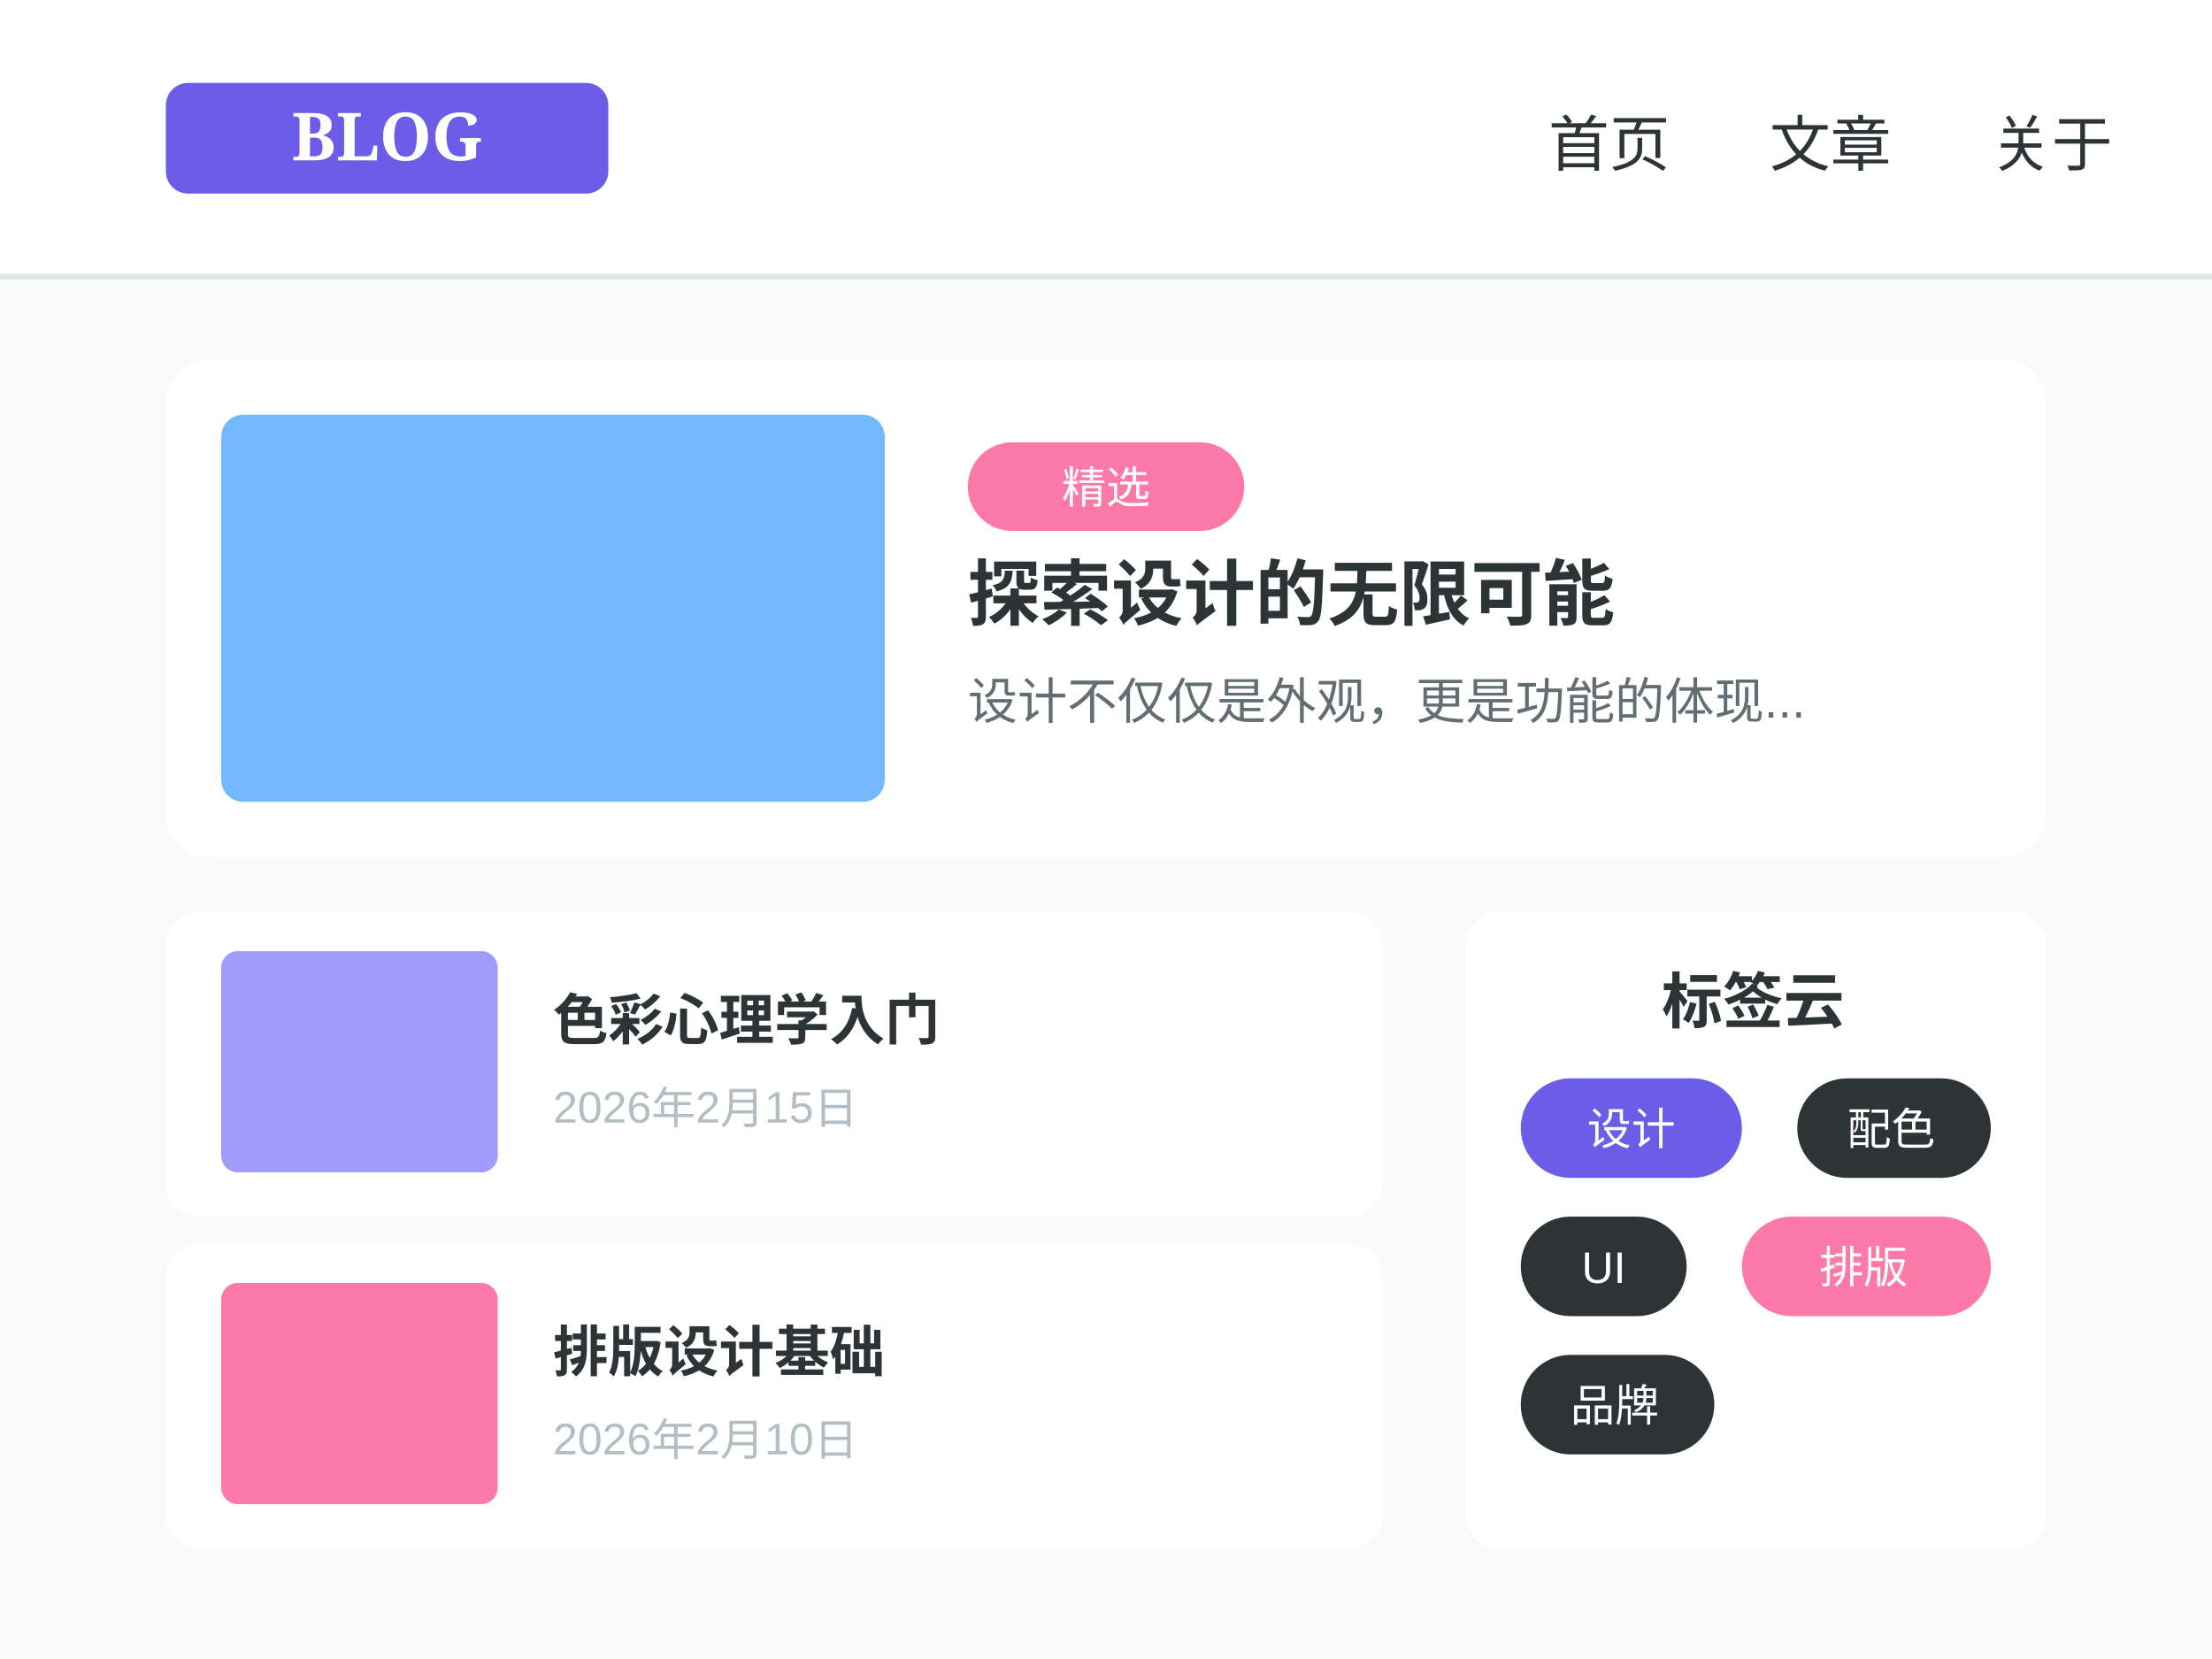
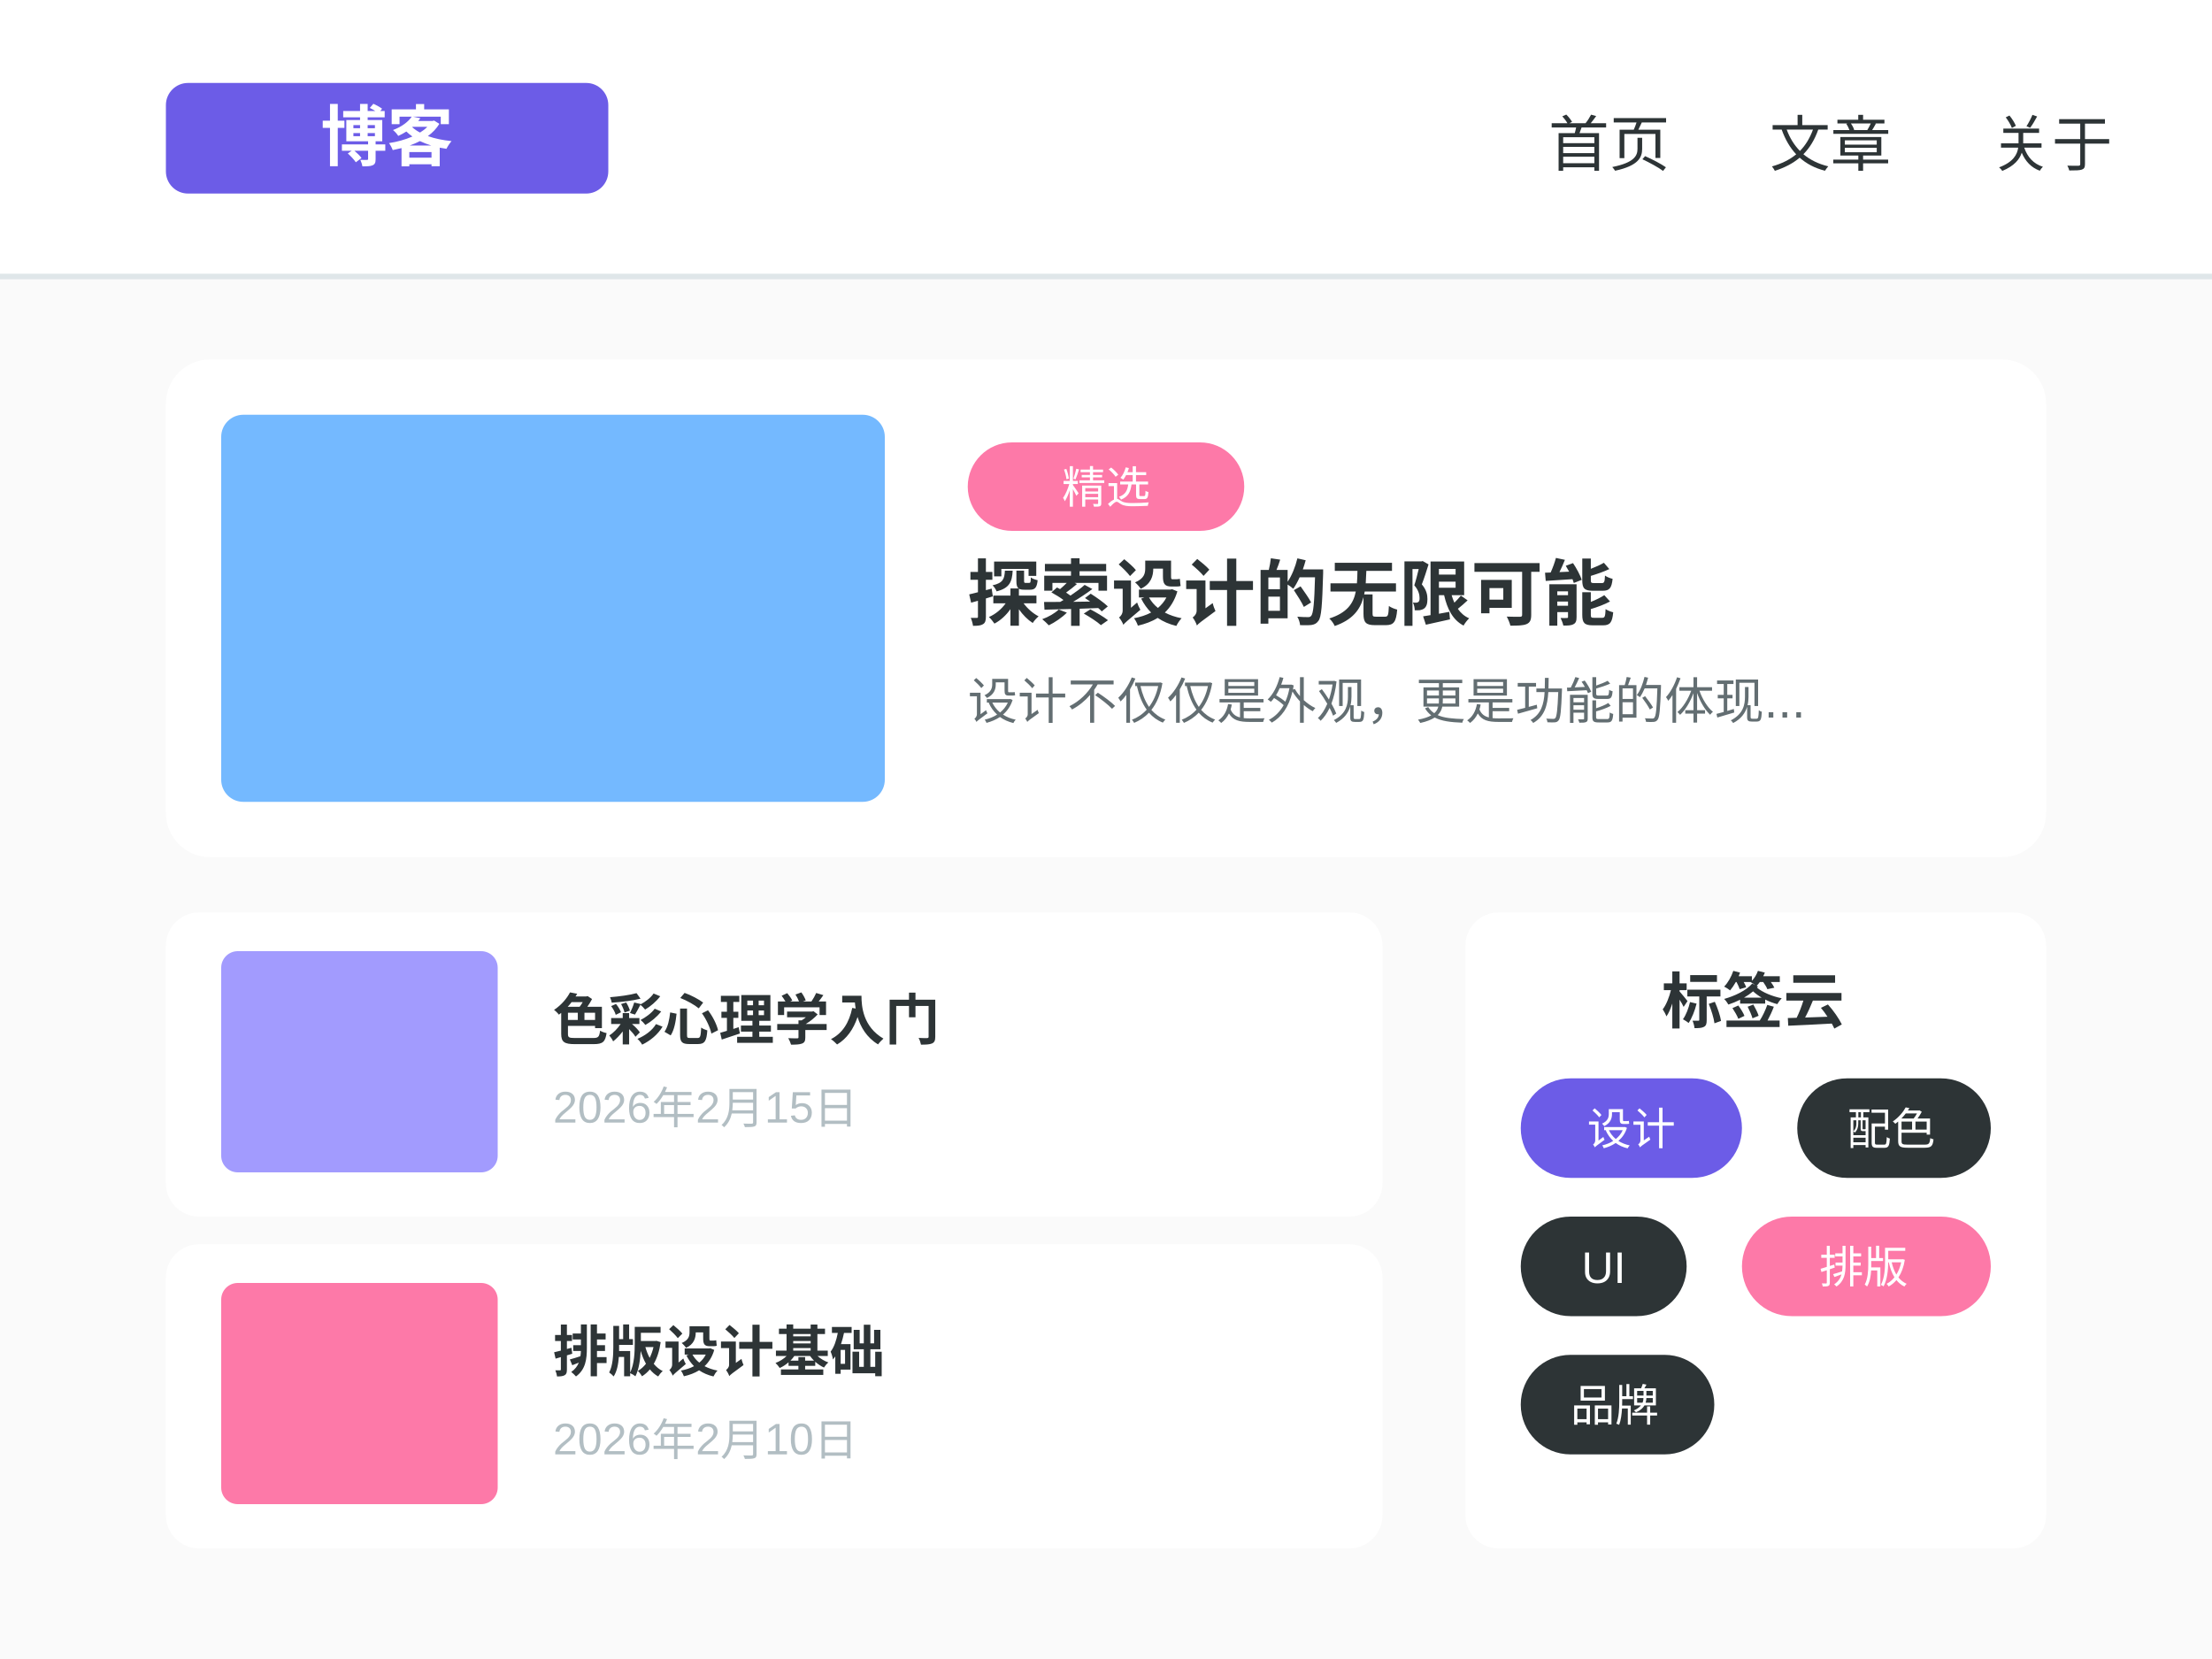
<svg xmlns="http://www.w3.org/2000/svg" viewBox="0 0 400 300">
  <rect id="background" class="background" width="400" height="300" fill="#fafafa" />
  <rect id="navbar" class="primary" x="0" y="0" width="400" height="50" fill="#ffffff" />
  <rect id="logo" class="accent" x="30" y="15" width="80" height="20" rx="4" fill="#6c5ce7" />
-   <text id="logo-text" class="text" x="70" y="29" text-anchor="middle" font-family="Georgia, serif" font-size="12" font-weight="bold" fill="#ffffff" data-fixed-color="black">BLOG</text>
+   <text id="logo-text" class="text" x="70" y="29" text-anchor="middle" font-family="Georgia, serif" font-size="12" font-weight="bold" fill="#ffffff" data-fixed-color="black">博客</text>
  <text id="nav-home" class="text" x="280" y="30" font-family="Arial, sans-serif" font-size="11" fill="#2d3436" data-fixed-color="black">首页</text>
  <text id="nav-articles" class="text" x="320" y="30" font-family="Arial, sans-serif" font-size="11" fill="#2d3436" data-fixed-color="black">文章</text>
  <text id="nav-about" class="text" x="360" y="30" font-family="Arial, sans-serif" font-size="11" fill="#2d3436" data-fixed-color="black">关于</text>
  <line id="nav-divider" class="stroke" x1="0" y1="50" x2="400" y2="50" stroke="#dfe6e9" stroke-width="1" />
  <rect id="featured-card" class="secondary" x="30" y="65" width="340" height="90" rx="8" fill="#ffffff" />
  <rect id="featured-img" class="primary" x="40" y="75" width="120" height="70" rx="4" fill="#74b9ff" />
  <rect id="featured-tag" class="accent" x="175" y="80" width="50" height="16" rx="8" fill="#fd79a8" />
  <text id="featured-tag-text" class="text" x="200" y="91" text-anchor="middle" font-family="Arial, sans-serif" font-size="8" fill="#ffffff" data-fixed-color="black">精选</text>
  <text id="featured-title" class="text" x="175" y="112" font-family="Georgia, serif" font-size="13" font-weight="bold" fill="#2d3436" data-fixed-color="black">探索设计的无限可能</text>
  <text id="featured-excerpt" class="text" x="175" y="130" font-family="Arial, sans-serif" font-size="9" fill="#636e72" data-fixed-color="black">设计不仅仅是外观，更是功能的体现...</text>
  <rect id="article-1" class="secondary" x="30" y="165" width="220" height="55" rx="6" fill="#ffffff" />
  <rect id="article-1-thumb" class="primary" x="40" y="172" width="50" height="40" rx="3" fill="#a29bfe" />
  <text id="article-1-title" class="text" x="100" y="188" font-family="Georgia, serif" font-size="10" font-weight="bold" fill="#2d3436" data-fixed-color="black">色彩心理学入门</text>
  <text id="article-1-date" class="text" x="100" y="203" font-family="Arial, sans-serif" font-size="8" fill="#b2bec3" data-fixed-color="black">2026年2月15日</text>
  <rect id="article-2" class="secondary" x="30" y="225" width="220" height="55" rx="6" fill="#ffffff" />
  <rect id="article-2-thumb" class="primary" x="40" y="232" width="50" height="40" rx="3" fill="#fd79a8" />
  <text id="article-2-title" class="text" x="100" y="248" font-family="Georgia, serif" font-size="10" font-weight="bold" fill="#2d3436" data-fixed-color="black">排版设计基础</text>
  <text id="article-2-date" class="text" x="100" y="263" font-family="Arial, sans-serif" font-size="8" fill="#b2bec3" data-fixed-color="black">2026年2月10日</text>
  <rect id="sidebar" class="secondary" x="265" y="165" width="105" height="115" rx="6" fill="#ffffff" />
  <text id="sidebar-title" class="text" x="317" y="185" text-anchor="middle" font-family="Georgia, serif" font-size="11" font-weight="bold" fill="#2d3436" data-fixed-color="black">标签云</text>
  <rect id="tag-design" class="accent" x="275" y="195" width="40" height="18" rx="9" fill="#6c5ce7" />
  <text id="tag-design-text" class="text" x="295" y="207" text-anchor="middle" font-family="Arial, sans-serif" font-size="8" fill="#ffffff" data-fixed-color="black">设计</text>
  <rect id="tag-color" class="primary" x="325" y="195" width="35" height="18" rx="9" fill="#2d3436" />
  <text id="tag-color-text" class="text" x="342" y="207" text-anchor="middle" font-family="Arial, sans-serif" font-size="8" fill="#ffffff" data-fixed-color="black">配色</text>
  <rect id="tag-ui" class="primary" x="275" y="220" width="30" height="18" rx="9" fill="#2d3436" />
  <text id="tag-ui-text" class="text" x="290" y="232" text-anchor="middle" font-family="Arial, sans-serif" font-size="8" fill="#ffffff" data-fixed-color="black">UI</text>
  <rect id="tag-typo" class="accent" x="315" y="220" width="45" height="18" rx="9" fill="#fd79a8" />
  <text id="tag-typo-text" class="text" x="337" y="232" text-anchor="middle" font-family="Arial, sans-serif" font-size="8" fill="#ffffff" data-fixed-color="black">排版</text>
  <rect id="tag-brand" class="primary" x="275" y="245" width="35" height="18" rx="9" fill="#2d3436" />
  <text id="tag-brand-text" class="text" x="292" y="257" text-anchor="middle" font-family="Arial, sans-serif" font-size="8" fill="#ffffff" data-fixed-color="black">品牌</text>
</svg>
